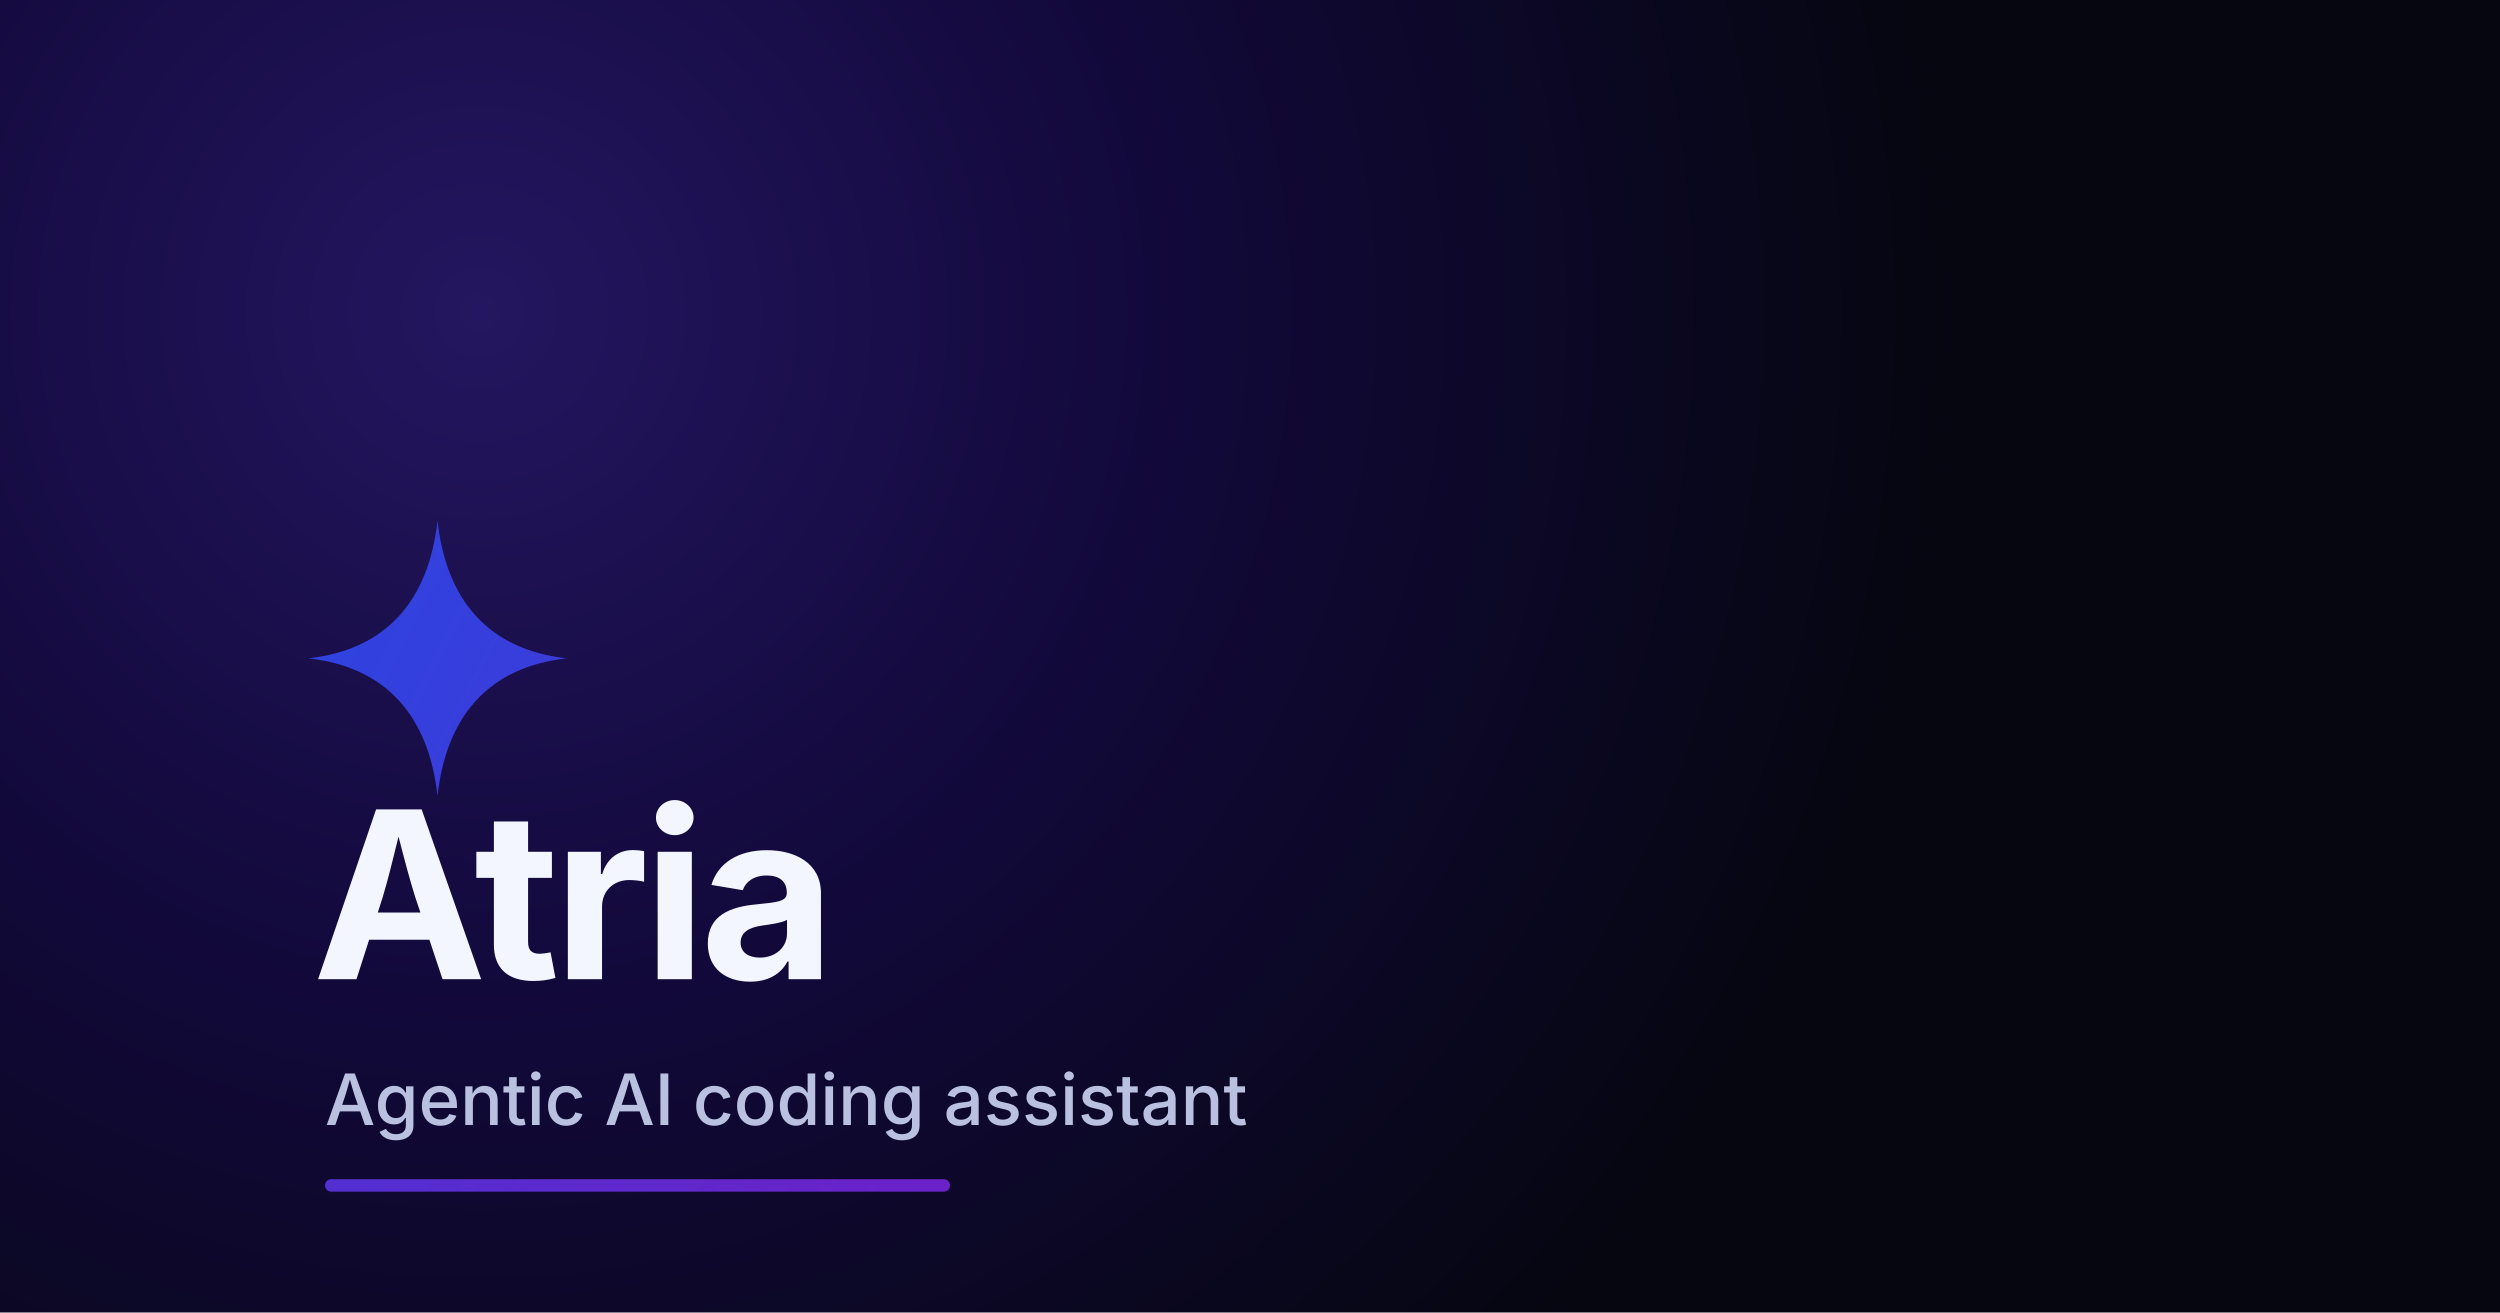
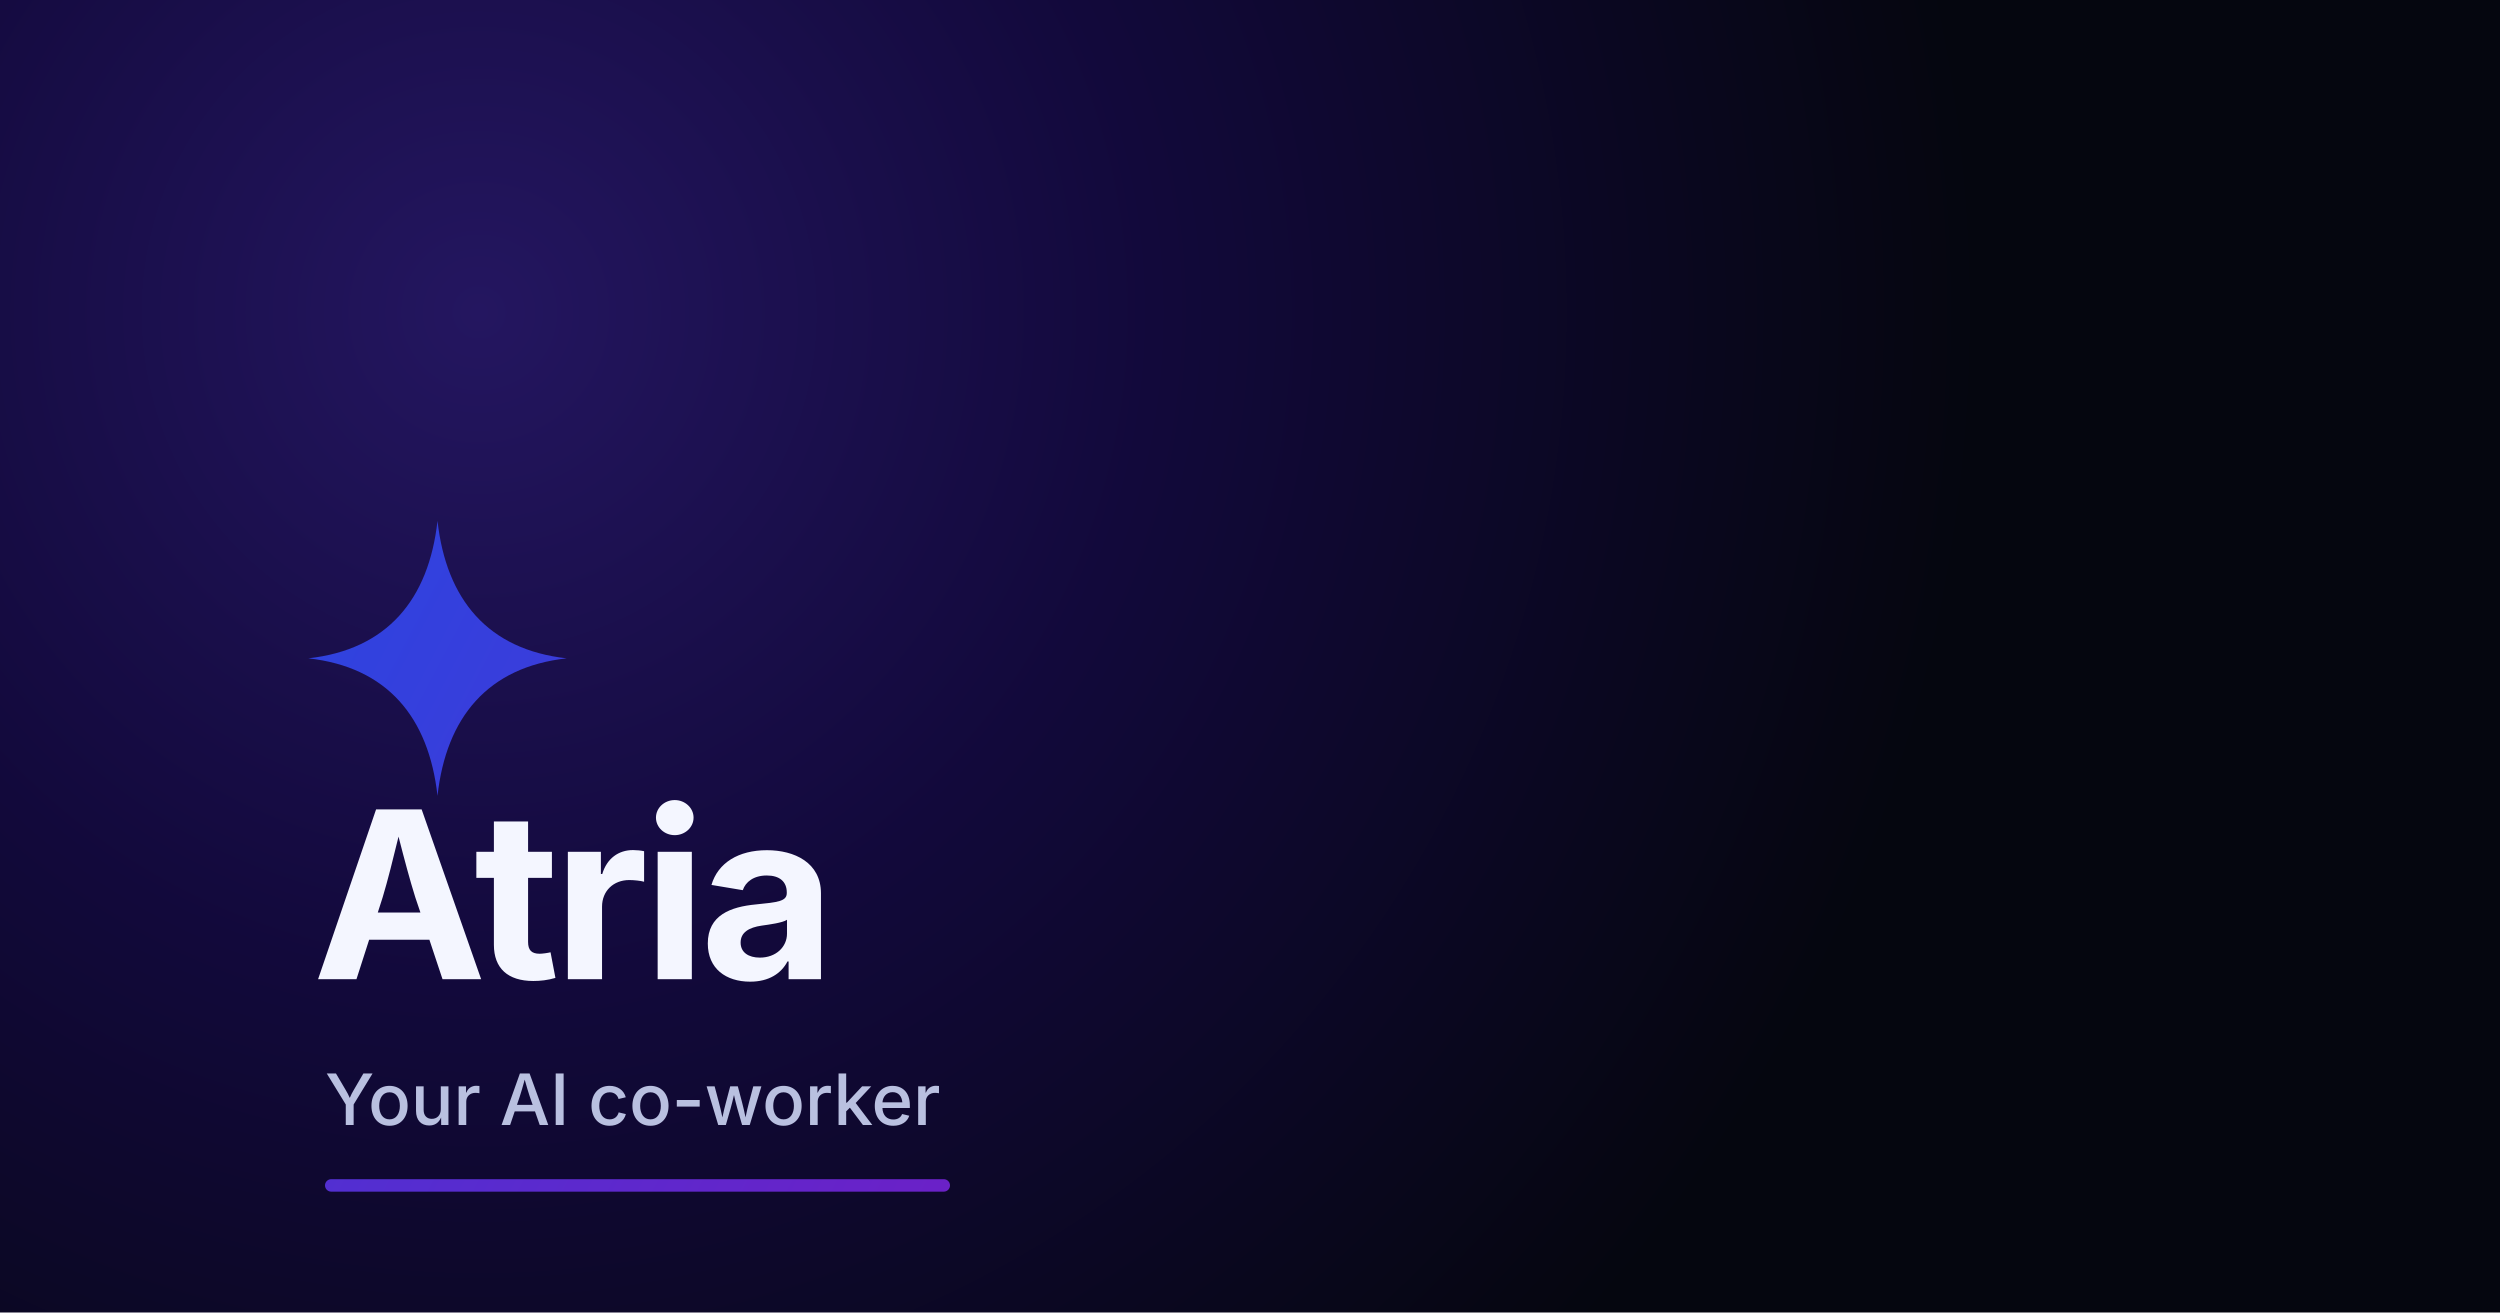
- <svg xmlns="http://www.w3.org/2000/svg" width="1200" height="630" viewBox="0 0 1200 630" role="img" aria-label="Atria — Agentic AI Coding Assistant">
+ <svg xmlns="http://www.w3.org/2000/svg" width="1200" height="630" viewBox="0 0 1200 630" role="img" aria-label="Atria — Your AI Co-Worker">
  <defs>
    <linearGradient id="brand" x1="0" y1="0" x2="1200" y2="630" gradientUnits="userSpaceOnUse">
      <stop offset="0" stop-color="#2D44E0" />
      <stop offset="0.52" stop-color="#6E1FC6" />
      <stop offset="1" stop-color="#B14FD0" />
    </linearGradient>
    <radialGradient id="wash" cx="230" cy="150" r="720" gradientUnits="userSpaceOnUse">
      <stop offset="0" stop-color="#241660" />
      <stop offset="0.45" stop-color="#12093B" />
      <stop offset="1" stop-color="#05060F" />
    </radialGradient>
  </defs>
  <rect width="1200" height="630" fill="url(#wash)" />
  <g transform="translate(150 250)">
    <path d="M60 0 C64.2 37.8 84.2 61.8 122 66 C84.2 70.2 64.2 94.2 60 132 C55.8 94.2 35.8 70.2 -2 66 C35.8 61.8 55.8 37.8 60 0 Z" fill="url(#brand)" />
  </g>
  <text x="150" y="470" font-family="Inter, Segoe UI, Helvetica, Arial, sans-serif" font-size="112" font-weight="700" fill="#F4F6FF" letter-spacing="-3">Atria</text>
-   <text x="156" y="540" font-family="Inter, Segoe UI, Helvetica, Arial, sans-serif" font-size="34" font-weight="500" fill="#B9C0E0">Agentic AI coding assistant</text>
+   <text x="156" y="540" font-family="Inter, Segoe UI, Helvetica, Arial, sans-serif" font-size="34" font-weight="500" fill="#B9C0E0">Your AI co-worker</text>
  <rect x="156" y="566" width="300" height="6" rx="3" fill="url(#brand)" />
</svg>
